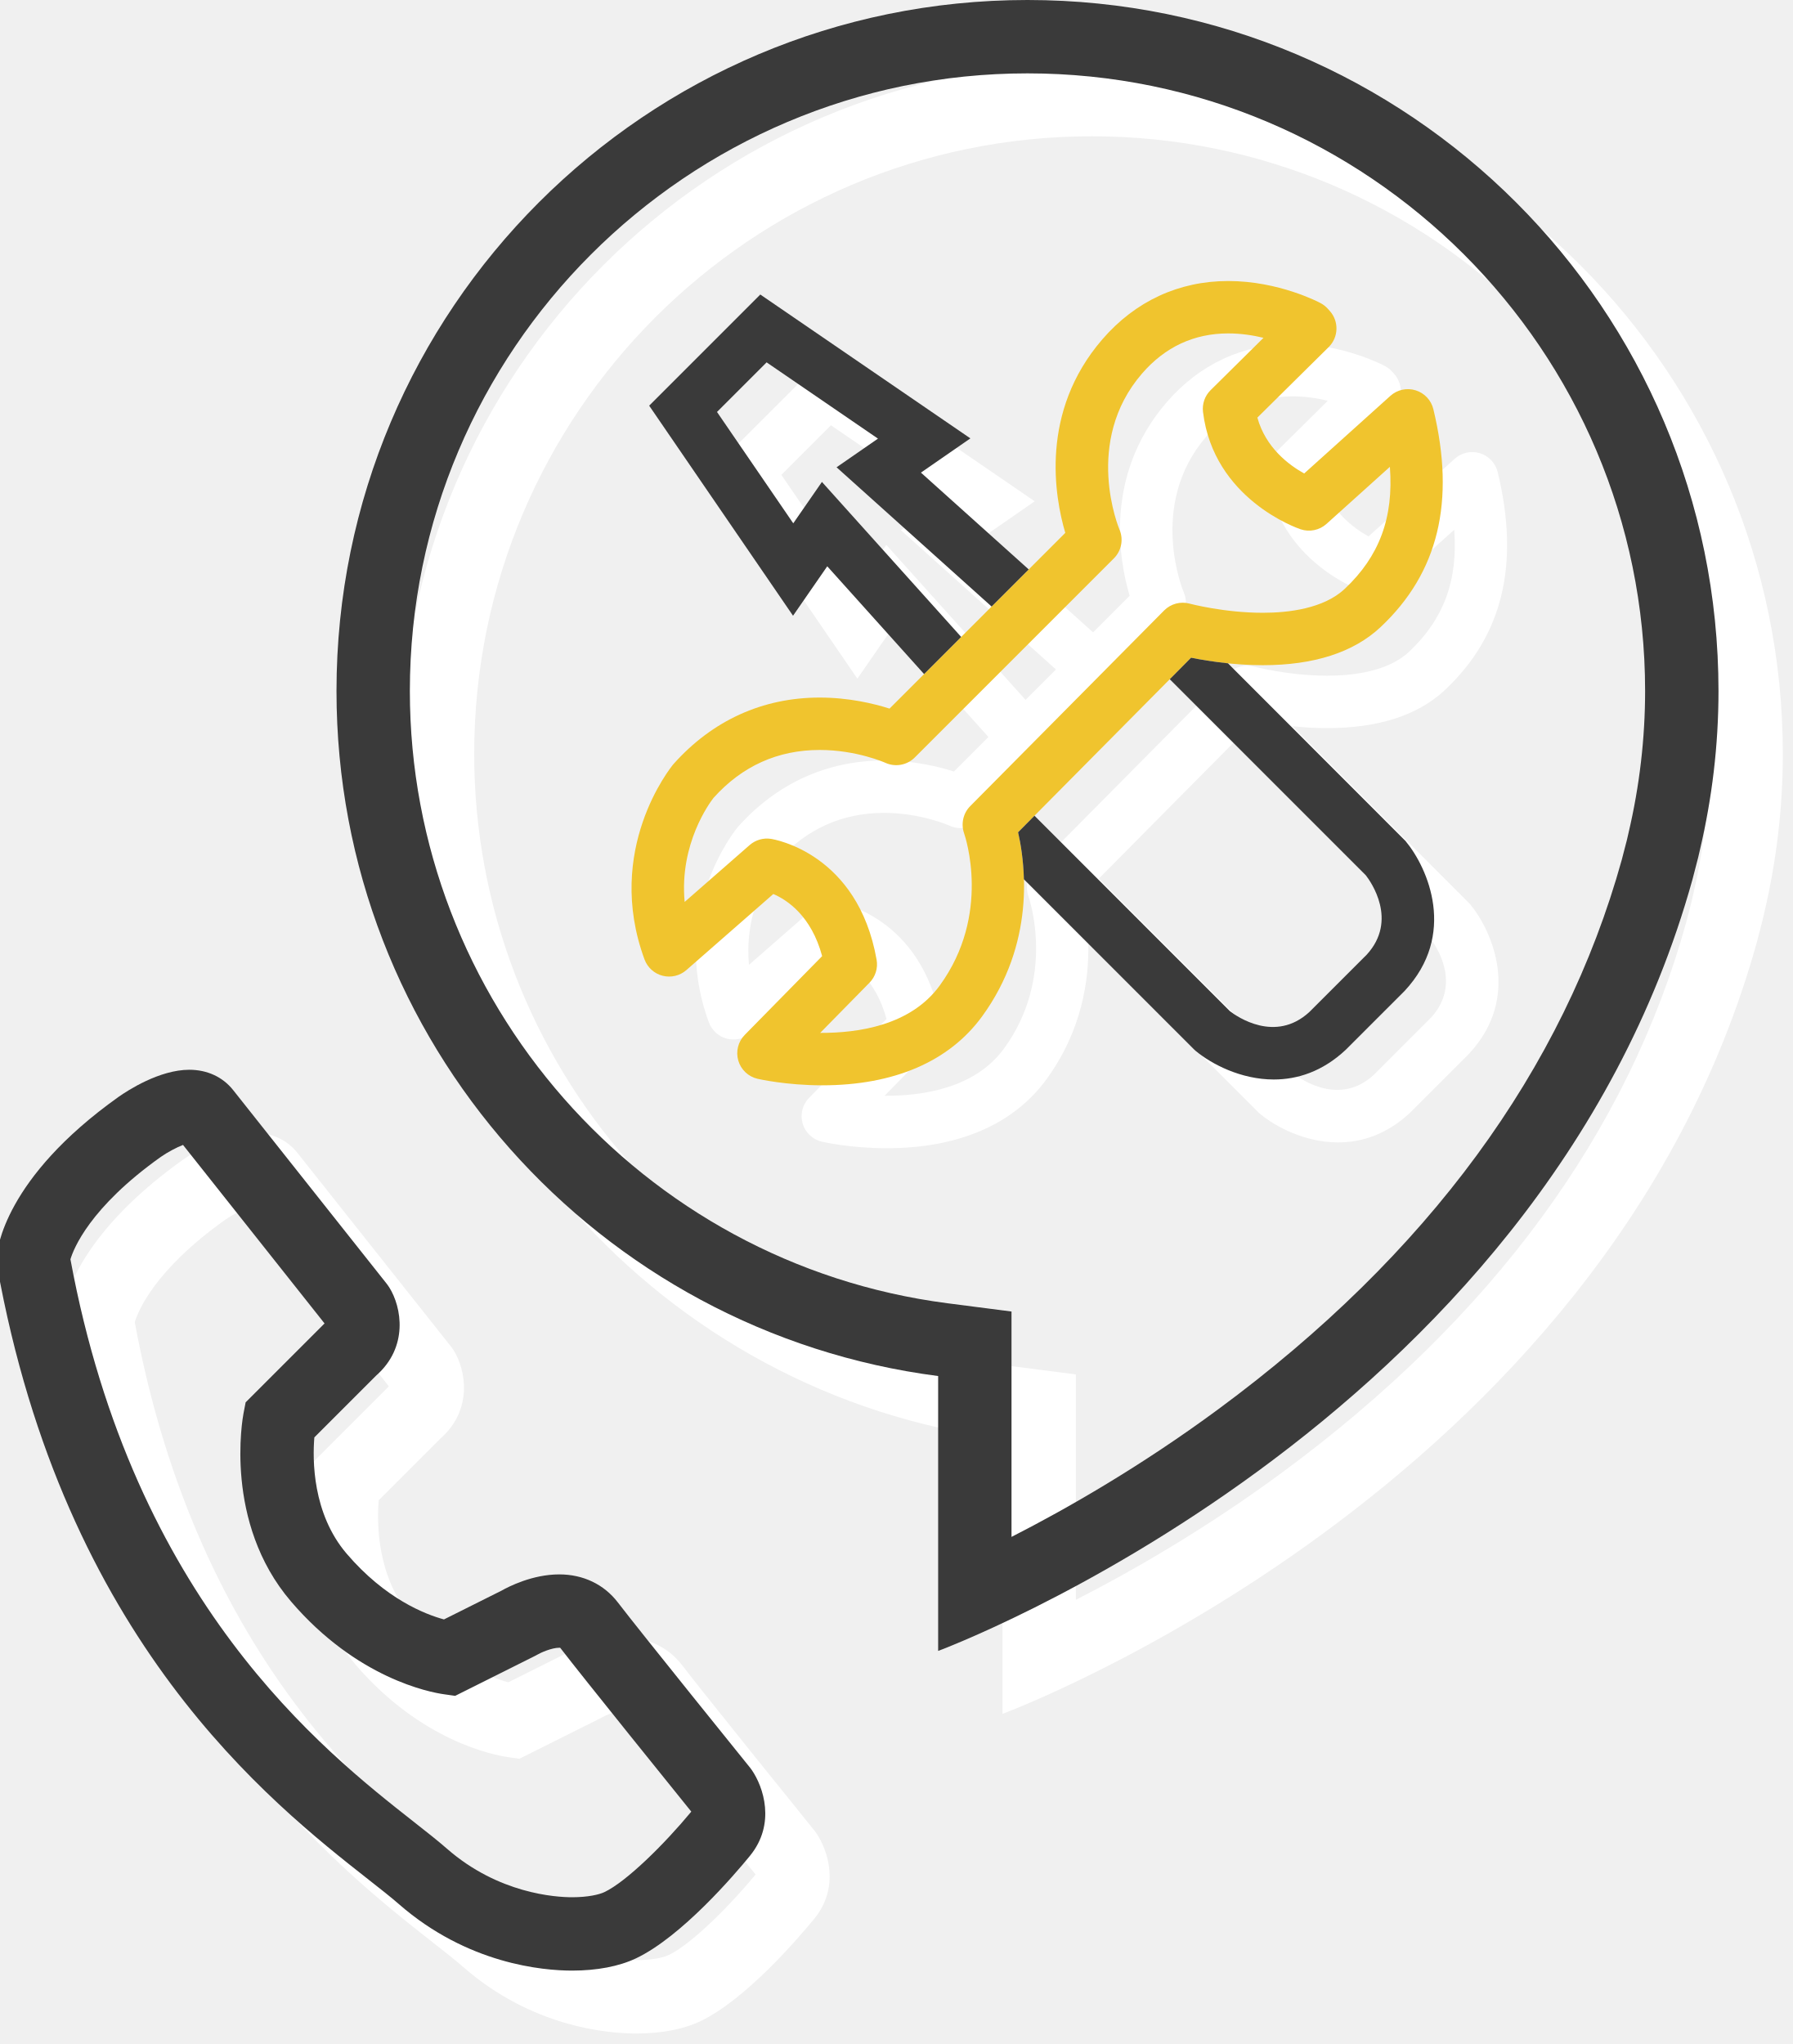
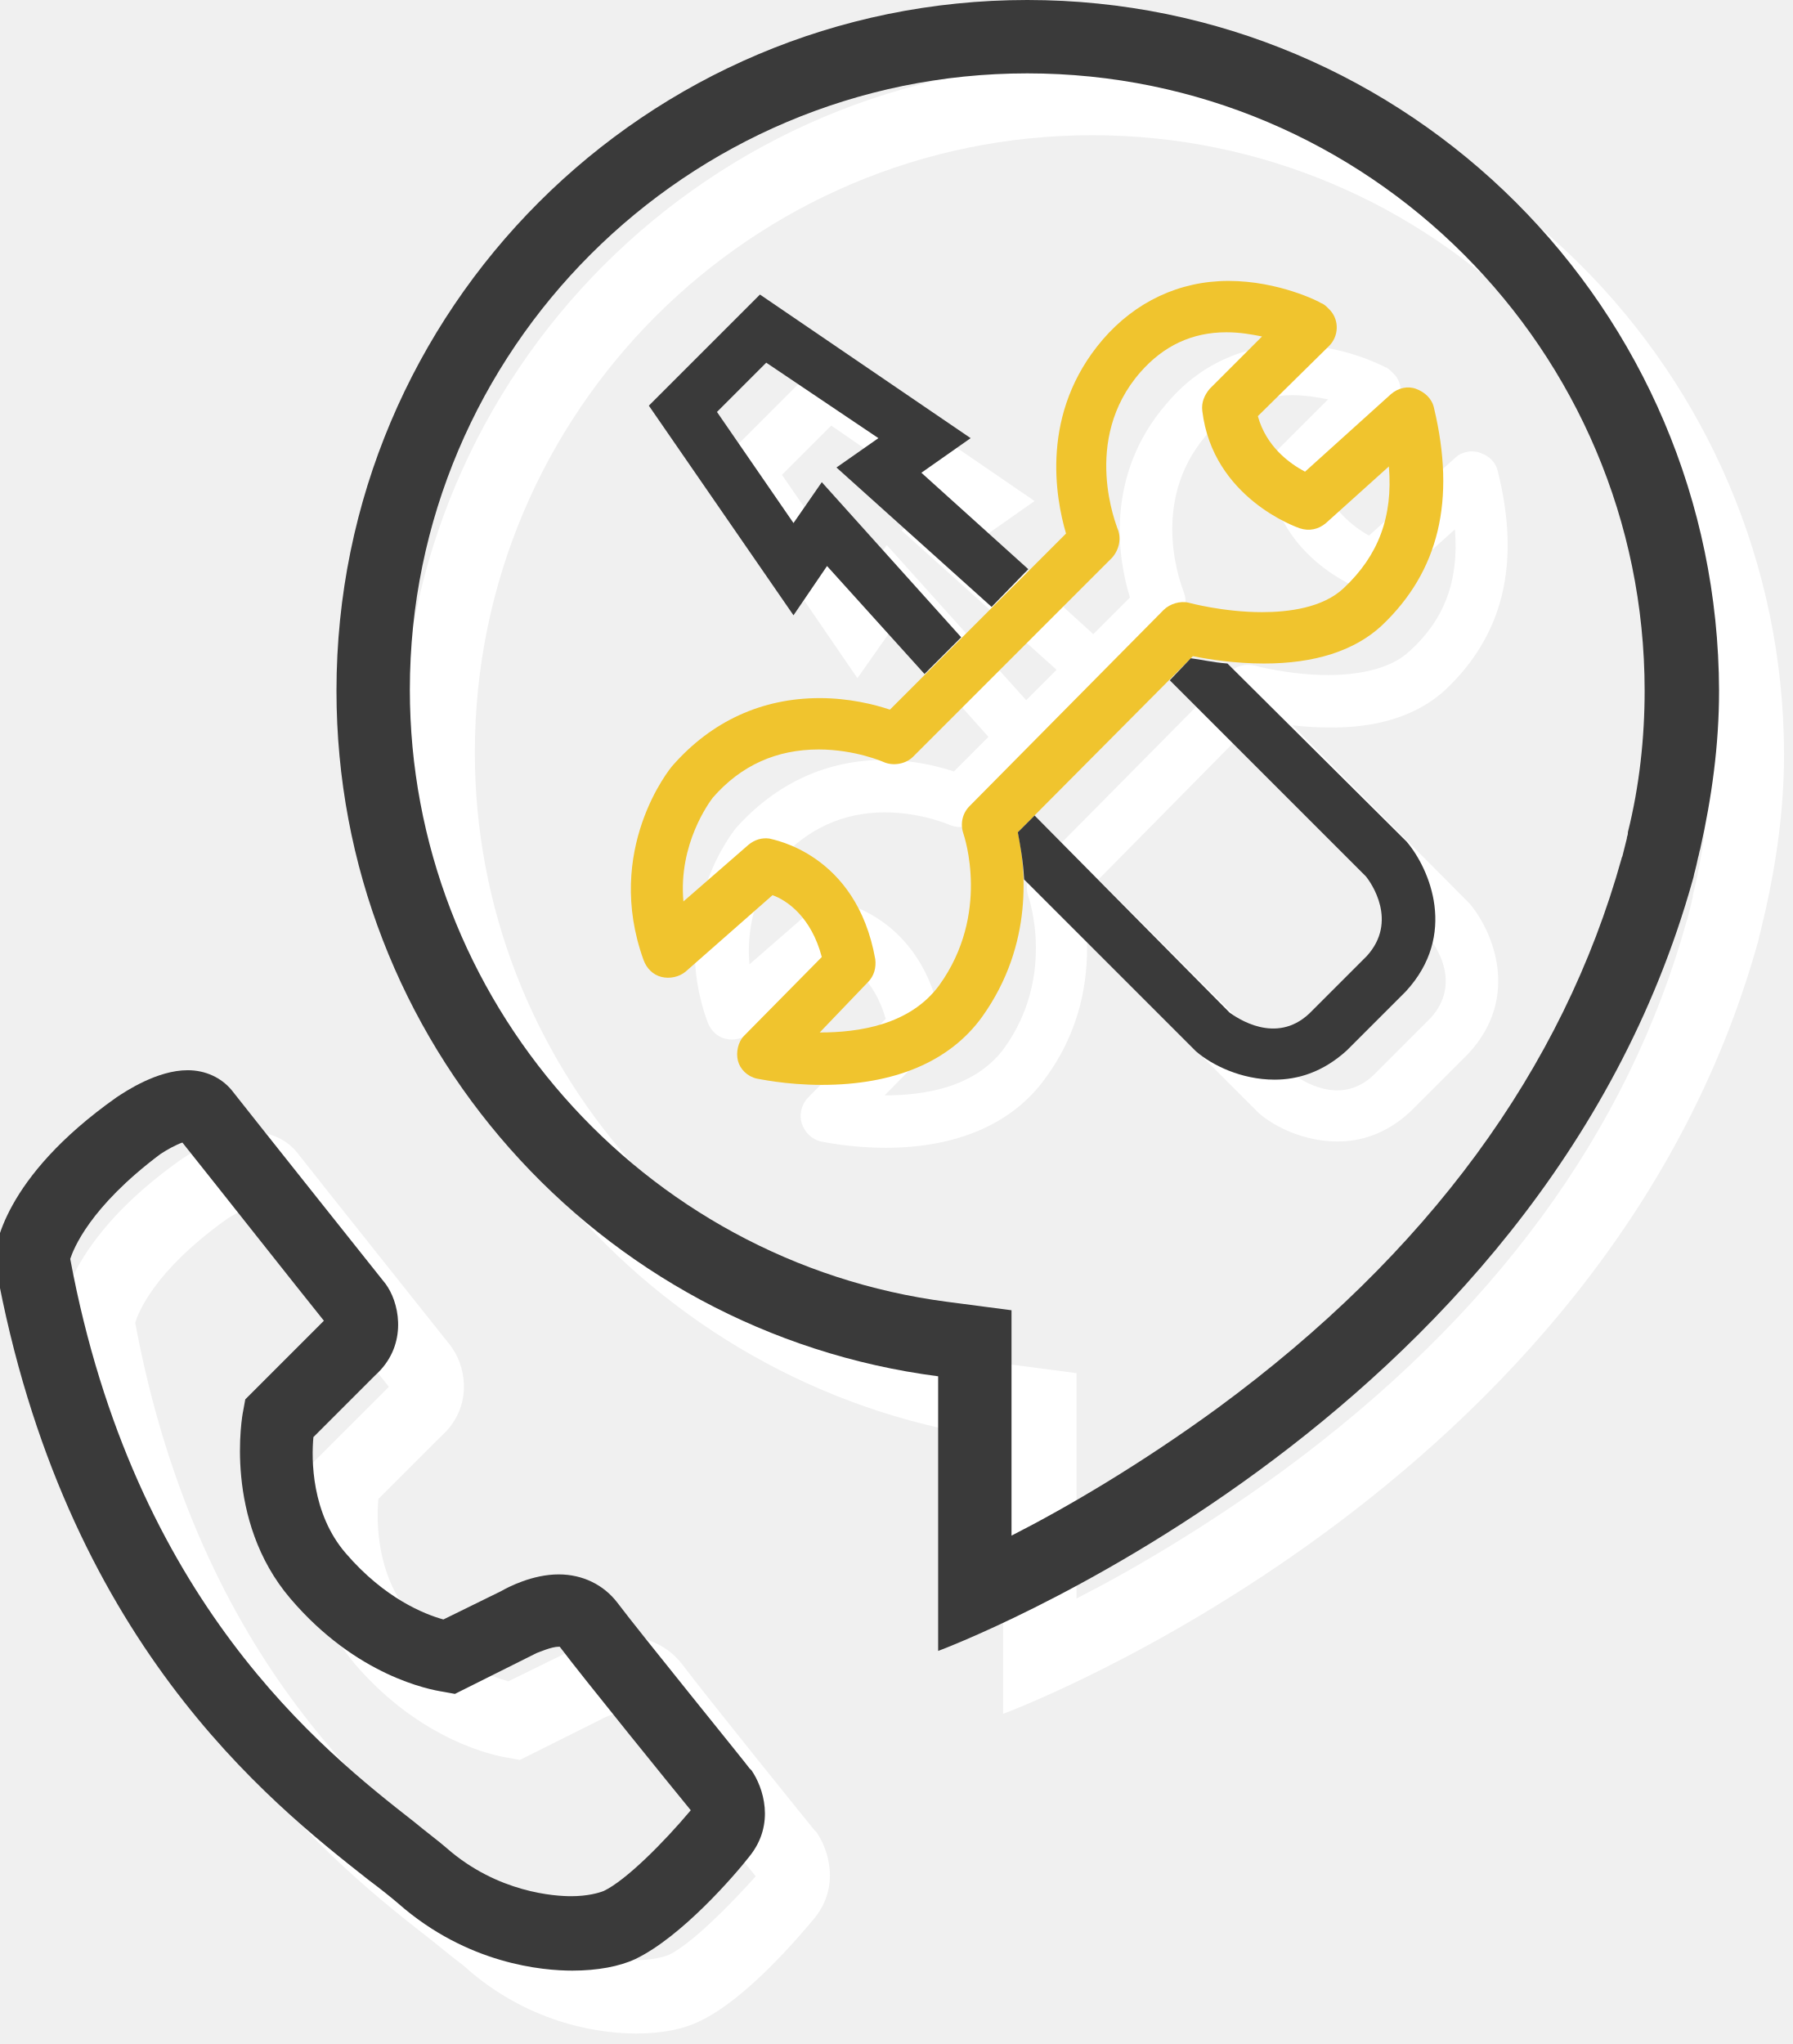
- <svg xmlns="http://www.w3.org/2000/svg" version="1.1" id="Layer_1" x="0px" y="0px" width="171px" height="195px" viewBox="0 0 171 195" enable-background="new 0 0 171 195" xml:space="preserve">
-   <g>
-     <path fill="#FFFFFF" d="M77.694,174.636c-0.104-0.13-10.495-12.996-12.609-15.76c-1.321-1.727-3.307-2.678-5.593-2.678   c-2.56,0-4.836,1.17-5.512,1.553l-5.486,2.743c-1.773-0.479-5.587-1.95-9.28-6.268c-3.284-3.839-3.261-8.986-3.086-11.099   l5.893-5.893c3.093-2.717,2.452-6.516,1.246-8.431l-0.219-0.311c0,0-12.862-16.221-14.666-18.498   c-0.989-1.249-2.475-1.938-4.184-1.938c-2.849,0-5.879,1.975-6.756,2.592c-10.885,7.749-11.586,14.562-11.631,15.313l-0.024,0.414   l0.074,0.409c6.412,35.726,26.026,51.137,35.453,58.543c1.148,0.901,2.14,1.681,2.854,2.306C50.731,193.38,57.93,194,60.721,194   c2.375-0.001,4.48-0.405,6.089-1.171c4.366-2.078,9.425-8.01,10.872-9.778c2.501-3.059,1.283-6.599,0.168-8.208L77.694,174.636z    M63.801,186.509C63.302,186.746,62.231,187,60.72,187c-1.56,0-7.032-0.334-11.944-4.632c-0.854-0.747-1.913-1.579-3.139-2.543   c-8.694-6.83-26.729-21.001-32.78-53.684c0.289-0.979,1.829-4.938,8.62-9.771c0.652-0.453,1.508-0.904,2.119-1.142   c2.831,3.572,11.41,14.392,13.502,17.03l-7.528,7.527l-0.203,1.055c-0.081,0.422-1.911,10.409,4.527,17.937   c6.286,7.349,13.25,8.667,14.583,8.856l1.082,0.154l7.644-3.823l0.218-0.118c0.281-0.167,1.335-0.648,2.071-0.648   c0.036,0,0.065,0.001,0.088,0.003c2.149,2.8,11.105,13.897,12.5,15.624c0.001,0.004,0.002,0.007,0.004,0.01   C69.522,181.93,65.911,185.504,63.801,186.509z" />
-     <path fill="#FFFFFF" d="M137.85,65.824c5.512-5.177,7.156-11.975,5.033-20.783c-0.207-0.856-0.848-1.541-1.689-1.802   c-0.842-0.262-1.76-0.06-2.414,0.53l-8.221,7.403c-1.438-0.795-3.676-2.451-4.465-5.33l6.803-6.729   c0.947-0.938,0.992-2.453,0.104-3.446l-0.186-0.207c-0.193-0.216-0.422-0.396-0.678-0.533c-0.16-0.086-3.988-2.116-8.824-2.116   c-4.709,0-8.859,1.921-12.002,5.556c-6,6.938-4.557,15.042-3.543,18.471l-3.488,3.488L93.996,51.09l4.717-3.266L78.671,34.1   L68.07,44.703l13.724,20.041l3.266-4.717l9.237,10.282l-3.295,3.294c-1.5-0.478-3.883-1.052-6.663-1.052   c-5.429,0-10.236,2.174-13.962,6.359c-0.271,0.329-6.599,8.165-2.751,18.621c0.284,0.773,0.931,1.356,1.729,1.56   c0.796,0.203,1.645,0.001,2.264-0.541l8.295-7.259c1.323,0.567,3.622,2.08,4.659,5.925l-7.384,7.516   c-0.634,0.645-0.87,1.582-0.617,2.45s0.954,1.532,1.835,1.737c0.11,0.025,2.724,0.623,6.175,0.623   c6.84,0,12.112-2.271,15.245-6.567c3.363-4.613,4.094-9.433,3.994-13.088l16.217,16.217l0.172,0.158   c1.521,1.26,4.318,2.725,7.451,2.725c2.227,0,4.625-0.741,6.852-2.824l5.518-5.516l0.102-0.104   c5.012-5.358,2.258-11.698,0.1-14.302l-16.945-16.959c1.027,0.106,2.148,0.181,3.322,0.181   C131.498,69.462,135.279,68.238,137.85,65.824z M84.551,51.978l-2.734,3.949l-7.276-10.625l4.731-4.732l10.625,7.276l-3.95,2.734   l14.792,13.286l-4.094,4.093l1.191-1.192L84.551,51.978z M98.113,85.502c0.109,0.313,2.615,7.746-2.328,14.527   c-2.77,3.798-7.748,4.526-11.4,4.512l4.703-4.787c0.566-0.576,0.82-1.391,0.68-2.187c-1.791-10.147-9.745-11.484-10.083-11.536   c-0.729-0.11-1.471,0.104-2.027,0.589l-6.204,5.428c-0.522-5.56,2.413-9.489,2.759-9.932c2.721-3.03,6.127-4.566,10.125-4.566   c3.515,0,6.231,1.211,6.249,1.22c0.953,0.439,2.076,0.241,2.818-0.501l19-19c0.725-0.724,0.934-1.816,0.527-2.756   c-0.035-0.083-3.494-8.34,2.158-14.876c2.195-2.539,4.961-3.826,8.221-3.826c1.23,0,2.383,0.183,3.365,0.421l-5.047,4.993   c-0.551,0.544-0.818,1.312-0.725,2.08c1.012,8.3,8.969,11.077,9.307,11.191c0.855,0.288,1.801,0.094,2.473-0.511l6.049-5.447   c0.373,4.864-1.02,8.554-4.309,11.642c-2.008,1.887-5.359,2.283-7.818,2.283c-3.689,0-6.951-0.865-6.982-0.873   c-0.865-0.236-1.795,0.014-2.43,0.653l-18.5,18.667C98.023,83.587,97.801,84.6,98.113,85.502z M103.615,87.344   c0,0.003,0,0.005,0,0.008C103.615,87.349,103.615,87.347,103.615,87.344z M103.434,86.223c0.01,0.052,0.02,0.104,0.029,0.158   C103.453,86.329,103.443,86.274,103.434,86.223z M136.525,97.079l-5.479,5.476c-3.248,2.98-6.9,0.432-7.576-0.087l-18.643-18.645   l14.941-15.075l-2.035,2.053l18.707,18.706C136.9,90.099,139.537,93.794,136.525,97.079z M121.316,69.025   c0.008,0.001,0.016,0.002,0.023,0.004C121.332,69.027,121.324,69.026,121.316,69.025z M120.473,68.882   c0.02,0.004,0.045,0.008,0.066,0.012C120.516,68.89,120.494,68.886,120.473,68.882z" />
-     <path fill="#FFFFFF" d="M104.162,6.002c-36.408,0-65.922,29.514-65.922,65.922c0,33.517,25.02,61.172,57.398,65.354v26.224   c0,0,57.439-21.243,71.969-73.622c0.078-0.283,0.139-0.538,0.211-0.812c0.113-0.424,0.225-0.85,0.33-1.277   c0.064-0.263,0.119-0.514,0.178-0.769c1.137-4.851,1.758-9.901,1.758-15.098C170.084,35.516,140.57,6.002,104.162,6.002z    M161.51,85.424l-0.006,0.027l-0.006,0.027l-0.029,0.13c-0.039,0.17-0.076,0.339-0.119,0.515c-0.094,0.376-0.191,0.751-0.301,1.161   l-0.104,0.4c-0.025,0.108-0.053,0.216-0.082,0.324c-5.564,20.056-18.52,37.7-38.506,52.442   c-7.373,5.438-14.408,9.464-19.719,12.175v-15.348v-6.154l-6.104-0.788c-29.243-3.777-51.295-28.889-51.295-58.412   c0-32.49,26.432-58.922,58.922-58.922c32.488,0,58.922,26.432,58.922,58.922C163.084,76.432,162.555,80.974,161.51,85.424z" />
-   </g>
-   <g>
-     <path fill="#3A3A3A" d="M54.583,187.998c-2.791,0-9.989-0.62-16.554-6.364c-0.714-0.625-1.706-1.404-2.854-2.306   c-9.426-7.406-29.041-22.817-35.453-58.543l-0.074-0.409l0.024-0.414c0.044-0.752,0.746-7.564,11.631-15.313   c0.877-0.617,3.907-2.592,6.756-2.592c1.708,0,3.194,0.688,4.184,1.938c1.804,2.277,14.666,18.498,14.666,18.498l0.219,0.311   c1.206,1.915,1.847,5.714-1.246,8.431l-5.893,5.893c-0.175,2.112-0.198,7.26,3.086,11.099c3.692,4.317,7.507,5.789,9.28,6.268   l5.486-2.743c0.676-0.383,2.952-1.553,5.512-1.553c2.286,0,4.272,0.951,5.593,2.678c2.114,2.764,12.504,15.63,12.609,15.76   l0.155,0.207c1.115,1.609,2.333,5.149-0.168,8.208c-1.447,1.769-6.505,7.7-10.872,9.778   C59.063,187.593,56.958,187.997,54.583,187.998z M6.72,120.14c6.051,32.683,24.086,46.854,32.78,53.684   c1.226,0.964,2.285,1.796,3.139,2.543c4.912,4.298,10.384,4.632,11.944,4.632c1.511,0,2.582-0.254,3.081-0.491   c2.11-1.005,5.722-4.579,8.284-7.674c-0.001-0.003-0.003-0.006-0.004-0.01c-1.394-1.727-10.351-12.824-12.5-15.624   c-0.023-0.002-0.053-0.003-0.088-0.003c-0.736,0-1.79,0.481-2.071,0.648l-0.218,0.118l-7.644,3.823l-1.082-0.154   c-1.333-0.189-8.297-1.508-14.583-8.856c-6.438-7.527-4.608-17.515-4.527-17.937l0.203-1.055l7.528-7.527   c-2.092-2.639-10.671-13.458-13.502-17.03c-0.611,0.237-1.467,0.688-2.119,1.142C8.548,115.202,7.008,119.161,6.72,120.14z" />
-   </g>
-   <g>
-     <path fill="#F0C42E" d="M78.443,103.54c-3.452,0-6.065-0.598-6.175-0.623c-0.881-0.205-1.583-0.869-1.835-1.737   s-0.017-1.806,0.617-2.45l7.384-7.516c-1.037-3.845-3.336-5.357-4.659-5.925l-8.295,7.259c-0.62,0.542-1.468,0.744-2.264,0.541   c-0.798-0.203-1.444-0.787-1.729-1.559c-3.848-10.457,2.48-18.293,2.751-18.622c3.726-4.185,8.533-6.359,13.962-6.359   c2.78,0,5.162,0.574,6.663,1.052l16.766-16.765c-1.013-3.43-2.457-11.534,3.543-18.471c3.143-3.634,7.293-5.556,12.002-5.556   c4.837,0,8.664,2.029,8.825,2.116c0.255,0.137,0.484,0.317,0.677,0.533l0.186,0.207c0.89,0.993,0.845,2.508-0.104,3.446   l-6.803,6.729c0.789,2.879,3.028,4.535,4.465,5.33l8.222-7.403c0.654-0.59,1.572-0.792,2.413-0.53   c0.842,0.261,1.483,0.945,1.69,1.802c2.123,8.809,0.478,15.606-5.033,20.783c-2.57,2.414-6.353,3.638-11.242,3.638   c-2.789,0-5.324-0.407-6.839-0.714L97.127,79.399c0.729,3.181,1.631,10.62-3.439,17.574   C90.555,101.269,85.283,103.54,78.443,103.54z M78.247,98.539c3.651,0.015,8.631-0.714,11.4-4.512   c4.944-6.781,2.438-14.214,2.329-14.527c-0.313-0.902-0.091-1.915,0.582-2.593l18.5-18.667c0.634-0.639,1.564-0.889,2.43-0.653   c0.03,0.008,3.293,0.873,6.982,0.873c2.458,0,5.811-0.396,7.818-2.283c3.288-3.088,4.681-6.778,4.309-11.642l-6.049,5.447   c-0.672,0.604-1.617,0.799-2.473,0.511c-0.338-0.114-8.295-2.891-9.307-11.191c-0.094-0.768,0.173-1.536,0.724-2.08l5.047-4.993   c-0.981-0.238-2.135-0.421-3.365-0.421c-3.259,0-6.024,1.288-8.221,3.826c-5.651,6.536-2.192,14.793-2.157,14.876   c0.405,0.94,0.196,2.033-0.528,2.756l-19,19c-0.741,0.742-1.865,0.94-2.817,0.501c-0.018-0.008-2.735-1.22-6.25-1.22   c-3.998,0-7.404,1.536-10.125,4.566c-0.347,0.442-3.282,4.372-2.759,9.932l6.204-5.428c0.556-0.486,1.298-0.7,2.027-0.589   c0.337,0.052,8.291,1.389,10.082,11.536c0.141,0.796-0.112,1.61-0.679,2.187L78.247,98.539z" />
-   </g>
-   <g>
-     <polygon fill="#3A3A3A" points="78.921,54.025 88.158,64.307 91.698,60.766 78.413,45.976 75.678,49.925 68.402,39.301   73.134,34.569 83.759,41.845 79.809,44.579 94.6,57.865 98.141,54.324 87.858,45.088 92.575,41.822 72.533,28.098 61.932,38.701   75.656,58.742  " />
-     <path fill="#3A3A3A" d="M117.147,63.28c-1.413-0.146-2.64-0.356-3.517-0.534l-2.034,2.053l18.706,18.706   c0.46,0.592,3.097,4.287,0.084,7.572l-5.478,5.476c-3.248,2.98-6.901,0.432-7.576-0.087L98.69,77.821l-1.563,1.578   c0.245,1.07,0.505,2.63,0.555,4.485l16.217,16.218l0.173,0.158c1.521,1.26,4.318,2.725,7.45,2.725c2.228,0,4.625-0.741,6.853-2.824   l5.518-5.516l0.102-0.103c5.012-5.358,2.257-11.699,0.099-14.303L117.147,63.28z" />
-   </g>
-   <path fill="#3A3A3A" d="M98.023,7c32.489,0,58.922,26.432,58.922,58.922c0,4.508-0.529,9.05-1.573,13.5l-0.006,0.027l-0.007,0.027  l-0.029,0.13c-0.038,0.17-0.076,0.339-0.118,0.515c-0.094,0.376-0.191,0.751-0.302,1.161l-0.103,0.4  c-0.026,0.108-0.054,0.216-0.083,0.324c-5.564,20.056-18.52,37.7-38.506,52.442c-7.373,5.438-14.408,9.464-19.719,12.175v-15.348  v-6.154l-6.104-0.788c-29.243-3.777-51.294-28.889-51.294-58.412C39.102,33.432,65.534,7,98.023,7 M98.023,0  C61.616,0,32.102,29.514,32.102,65.922c0,33.517,25.02,61.172,57.398,65.354V157.5c0,0,57.439-21.243,71.97-73.622  c0.078-0.283,0.138-0.538,0.21-0.812c0.114-0.424,0.225-0.85,0.331-1.277c0.063-0.263,0.119-0.514,0.177-0.769  c1.138-4.851,1.758-9.901,1.758-15.098C163.945,29.514,134.432,0,98.023,0L98.023,0z" />
+ <svg xmlns="http://www.w3.org/2000/svg" width="171" height="195" viewBox="0 0 171 195">
+   <style>.a{fill:#FFF;}.b{fill:#3A3A3A;}</style>
+   <path d="M77.7 174.6c-0.1-0.1-10.5-13-12.6-15.8 -1.3-1.7-3.3-2.7-5.6-2.7 -2.6 0-4.8 1.2-5.5 1.6l-5.5 2.7c-1.8-0.5-5.6-1.9-9.3-6.3 -3.3-3.8-3.3-9-3.1-11.1l5.9-5.9c3.1-2.7 2.5-6.5 1.2-8.4l-0.2-0.3c0 0-12.9-16.2-14.7-18.5 -1-1.2-2.5-1.9-4.2-1.9 -2.8 0-5.9 2-6.8 2.6 -10.9 7.7-11.6 14.6-11.6 15.3l0 0.4 0.1 0.4c6.4 35.7 26 51.1 35.5 58.5 1.1 0.9 2.1 1.7 2.9 2.3C50.7 193.4 57.9 194 60.7 194c2.4 0 4.5-0.4 6.1-1.2 4.4-2.1 9.4-8 10.9-9.8 2.5-3.1 1.3-6.6 0.2-8.2L77.7 174.6zM63.8 186.5C63.3 186.7 62.2 187 60.7 187c-1.6 0-7-0.3-11.9-4.6 -0.9-0.7-1.9-1.6-3.1-2.5 -8.7-6.8-26.7-21-32.8-53.7 0.3-1 1.8-4.9 8.6-9.8 0.7-0.5 1.5-0.9 2.1-1.1 2.8 3.6 11.4 14.4 13.5 17l-7.5 7.5 -0.2 1.1c-0.1 0.4-1.9 10.4 4.5 17.9 6.3 7.3 13.3 8.7 14.6 8.9l1.1 0.2 7.6-3.8 0.2-0.1c0.3-0.2 1.3-0.6 2.1-0.6 0 0 0.1 0 0.1 0 2.1 2.8 11.1 13.9 12.5 15.6 0 0 0 0 0 0C69.5 181.9 65.9 185.5 63.8 186.5z" class="a" />
+   <path d="M137.9 65.8c5.5-5.2 7.2-12 5-20.8 -0.2-0.9-0.8-1.5-1.7-1.8 -0.8-0.3-1.8-0.1-2.4 0.5l-8.2 7.4c-1.4-0.8-3.7-2.5-4.5-5.3l6.8-6.7c0.9-0.9 1-2.5 0.1-3.4l-0.2-0.2c-0.2-0.2-0.4-0.4-0.7-0.5 -0.2-0.1-4-2.1-8.8-2.1 -4.7 0-8.9 1.9-12 5.6 -6 6.9-4.6 15-3.5 18.5l-3.5 3.5L94 51.1l4.7-3.3L78.7 34.1 68.1 44.7l13.7 20 3.3-4.7 9.2 10.3 -3.3 3.3c-1.5-0.5-3.9-1.1-6.7-1.1 -5.4 0-10.2 2.2-14 6.4 -0.3 0.3-6.6 8.2-2.8 18.6 0.3 0.8 0.9 1.4 1.7 1.6 0.8 0.2 1.6 0 2.3-0.5l8.3-7.3c1.3 0.6 3.6 2.1 4.7 5.9l-7.4 7.5c-0.6 0.6-0.9 1.6-0.6 2.5s1 1.5 1.8 1.7c0.1 0 2.7 0.6 6.2 0.6 6.8 0 12.1-2.3 15.2-6.6 3.4-4.6 4.1-9.4 4-13.1l16.2 16.2 0.2 0.2c1.5 1.3 4.3 2.7 7.5 2.7 2.2 0 4.6-0.7 6.9-2.8l5.5-5.5 0.1-0.1c5-5.4 2.3-11.7 0.1-14.3l-16.9-17c1 0.1 2.1 0.2 3.3 0.2C131.5 69.5 135.3 68.2 137.9 65.8zM84.6 52l-2.7 3.9 -7.3-10.6 4.7-4.7 10.6 7.3 -3.9 2.7 14.8 13.3 -4.1 4.1 1.2-1.2L84.6 52zM98.1 85.5c0.1 0.3 2.6 7.7-2.3 14.5 -2.8 3.8-7.7 4.5-11.4 4.5l4.7-4.8c0.6-0.6 0.8-1.4 0.7-2.2 -1.8-10.1-9.7-11.5-10.1-11.5 -0.7-0.1-1.5 0.1-2 0.6l-6.2 5.4c-0.5-5.6 2.4-9.5 2.8-9.9 2.7-3 6.1-4.6 10.1-4.6 3.5 0 6.2 1.2 6.2 1.2 1 0.4 2.1 0.2 2.8-0.5l19-19c0.7-0.7 0.9-1.8 0.5-2.8 0-0.1-3.5-8.3 2.2-14.9 2.2-2.5 5-3.8 8.2-3.8 1.2 0 2.4 0.2 3.4 0.4l-5 5c-0.6 0.5-0.8 1.3-0.7 2.1 1 8.3 9 11.1 9.3 11.2 0.9 0.3 1.8 0.1 2.5-0.5l6-5.4c0.4 4.9-1 8.6-4.3 11.6 -2 1.9-5.4 2.3-7.8 2.3 -3.7 0-7-0.9-7-0.9 -0.9-0.2-1.8 0-2.4 0.7l-18.5 18.7C98 83.6 97.8 84.6 98.1 85.5zM103.6 87.3c0 0 0 0 0 0C103.6 87.3 103.6 87.3 103.6 87.3zM103.4 86.2c0 0.1 0 0.1 0 0.2C103.5 86.3 103.4 86.3 103.4 86.2zM136.5 97.1l-5.5 5.5c-3.2 3-6.9 0.4-7.6-0.1l-18.6-18.6 14.9-15.1 -2 2.1 18.7 18.7C136.9 90.1 139.5 93.8 136.5 97.1zM121.3 69c0 0 0 0 0 0C121.3 69 121.3 69 121.3 69zM120.5 68.9c0 0 0 0 0.1 0C120.5 68.9 120.5 68.9 120.5 68.9z" class="a" />
+   <path d="M104.2 6c-36.4 0-65.9 29.5-65.9 65.9 0 33.5 25 61.2 57.4 65.4v26.2c0 0 57.4-21.2 72-73.6 0.1-0.3 0.1-0.5 0.2-0.8 0.1-0.4 0.2-0.8 0.3-1.3 0.1-0.3 0.1-0.5 0.2-0.8 1.1-4.9 1.8-9.9 1.8-15.1C170.1 35.5 140.6 6 104.2 6zM161.5 85.4l0 0 0 0 0 0.1c0 0.2-0.1 0.3-0.1 0.5 -0.1 0.4-0.2 0.8-0.3 1.2l-0.1 0.4c0 0.1-0.1 0.2-0.1 0.3 -5.6 20.1-18.5 37.7-38.5 52.4 -7.4 5.4-14.4 9.5-19.7 12.2v-15.3 -6.2l-6.1-0.8c-29.2-3.8-51.3-28.9-51.3-58.4 0-32.5 26.4-58.9 58.9-58.9 32.5 0 58.9 26.4 58.9 58.9C163.1 76.4 162.6 81 161.5 85.4z" class="a" />
+   <path d="M54.6 188c-2.8 0-10-0.6-16.6-6.4 -0.7-0.6-1.7-1.4-2.9-2.3 -9.4-7.4-29-22.8-35.5-58.5l-0.1-0.4 0-0.4c0-0.8 0.7-7.6 11.6-15.3 0.9-0.6 3.9-2.6 6.8-2.6 1.7 0 3.2 0.7 4.2 1.9 1.8 2.3 14.7 18.5 14.7 18.5l0.2 0.3c1.2 1.9 1.8 5.7-1.2 8.4l-5.9 5.9c-0.2 2.1-0.2 7.3 3.1 11.1 3.7 4.3 7.5 5.8 9.3 6.3l5.5-2.7c0.7-0.4 3-1.6 5.5-1.6 2.3 0 4.3 1 5.6 2.7 2.1 2.8 12.5 15.6 12.6 15.8l0.2 0.2c1.1 1.6 2.3 5.1-0.2 8.2 -1.4 1.8-6.5 7.7-10.9 9.8C59.1 187.6 57 188 54.6 188zM6.7 120.1c6.1 32.7 24.1 46.9 32.8 53.7 1.2 1 2.3 1.8 3.1 2.5 4.9 4.3 10.4 4.6 11.9 4.6 1.5 0 2.6-0.3 3.1-0.5 2.1-1 5.7-4.6 8.3-7.7 0 0 0 0 0 0 -1.4-1.7-10.4-12.8-12.5-15.6 0 0-0.1 0-0.1 0 -0.7 0-1.8 0.5-2.1 0.6l-0.2 0.1 -7.6 3.8 -1.1-0.2c-1.3-0.2-8.3-1.5-14.6-8.9 -6.4-7.5-4.6-17.5-4.5-17.9l0.2-1.1 7.5-7.5c-2.1-2.6-10.7-13.5-13.5-17 -0.6 0.2-1.5 0.7-2.1 1.1C8.5 115.2 7 119.2 6.7 120.1z" class="b" />
+   <path d="M78.4 103.5c-3.5 0-6.1-0.6-6.2-0.6 -0.9-0.2-1.6-0.9-1.8-1.7s0-1.8 0.6-2.4l7.4-7.5c-1-3.8-3.3-5.4-4.7-5.9l-8.3 7.3c-0.6 0.5-1.5 0.7-2.3 0.5 -0.8-0.2-1.4-0.8-1.7-1.6 -3.8-10.5 2.5-18.3 2.8-18.6 3.7-4.2 8.5-6.4 14-6.4 2.8 0 5.2 0.6 6.7 1.1l16.8-16.8c-1-3.4-2.5-11.5 3.5-18.5 3.1-3.6 7.3-5.6 12-5.6 4.8 0 8.7 2 8.8 2.1 0.3 0.1 0.5 0.3 0.7 0.5l0.2 0.2c0.9 1 0.8 2.5-0.1 3.4l-6.8 6.7c0.8 2.9 3 4.5 4.5 5.3l8.2-7.4c0.7-0.6 1.6-0.8 2.4-0.5 0.8 0.3 1.5 0.9 1.7 1.8 2.1 8.8 0.5 15.6-5 20.8 -2.6 2.4-6.4 3.6-11.2 3.6 -2.8 0-5.3-0.4-6.8-0.7L97.1 79.4c0.7 3.2 1.6 10.6-3.4 17.6C90.6 101.3 85.3 103.5 78.4 103.5zM78.2 98.5c3.7 0 8.6-0.7 11.4-4.5 4.9-6.8 2.4-14.2 2.3-14.5 -0.3-0.9-0.1-1.9 0.6-2.6l18.5-18.7c0.6-0.6 1.6-0.9 2.4-0.7 0 0 3.3 0.9 7 0.9 2.5 0 5.8-0.4 7.8-2.3 3.3-3.1 4.7-6.8 4.3-11.6l-6 5.4c-0.7 0.6-1.6 0.8-2.5 0.5 -0.3-0.1-8.3-2.9-9.3-11.2 -0.1-0.8 0.2-1.5 0.7-2.1l5-5c-1-0.2-2.1-0.4-3.4-0.4 -3.3 0-6 1.3-8.2 3.8 -5.7 6.5-2.2 14.8-2.2 14.9 0.4 0.9 0.2 2-0.5 2.8l-19 19c-0.7 0.7-1.9 0.9-2.8 0.5 0 0-2.7-1.2-6.2-1.2 -4 0-7.4 1.5-10.1 4.6 -0.3 0.4-3.3 4.4-2.8 9.9l6.2-5.4c0.6-0.5 1.3-0.7 2-0.6 0.3 0.1 8.3 1.4 10.1 11.5 0.1 0.8-0.1 1.6-0.7 2.2L78.2 98.5z" fill="#F0C42E" />
+   <polygon points="78.9 54 88.2 64.3 91.7 60.8 78.4 46 75.7 49.9 68.4 39.3 73.1 34.6 83.8 41.8 79.8 44.6 94.6 57.9 98.1 54.3 87.9 45.1 92.6 41.8 72.5 28.1 61.9 38.7 75.7 58.7 " class="b" />
+   <path d="M117.1 63.3c-1.4-0.1-2.6-0.4-3.5-0.5l-2 2.1 18.7 18.7c0.5 0.6 3.1 4.3 0.1 7.6l-5.5 5.5c-3.2 3-6.9 0.4-7.6-0.1L98.7 77.8l-1.6 1.6c0.2 1.1 0.5 2.6 0.6 4.5l16.2 16.2 0.2 0.2c1.5 1.3 4.3 2.7 7.5 2.7 2.2 0 4.6-0.7 6.9-2.8l5.5-5.5 0.1-0.1c5-5.4 2.3-11.7 0.1-14.3L117.1 63.3z" class="b" />
+   <path d="M98 7c32.5 0 58.9 26.4 58.9 58.9 0 4.5-0.5 9.1-1.6 13.5l0 0 0 0 0 0.1c0 0.2-0.1 0.3-0.1 0.5 -0.1 0.4-0.2 0.8-0.3 1.2l-0.1 0.4c0 0.1-0.1 0.2-0.1 0.3 -5.6 20.1-18.5 37.7-38.5 52.4 -7.4 5.4-14.4 9.5-19.7 12.2v-15.3 -6.2l-6.1-0.8c-29.2-3.8-51.3-28.9-51.3-58.4C39.1 33.4 65.5 7 98 7M98 0C61.6 0 32.1 29.5 32.1 65.9c0 33.5 25 61.2 57.4 65.4V157.5c0 0 57.4-21.2 72-73.6 0.1-0.3 0.1-0.5 0.2-0.8 0.1-0.4 0.2-0.8 0.3-1.3 0.1-0.3 0.1-0.5 0.2-0.8 1.1-4.9 1.8-9.9 1.8-15.1C163.9 29.5 134.4 0 98 0L98 0z" class="b" />
</svg>
